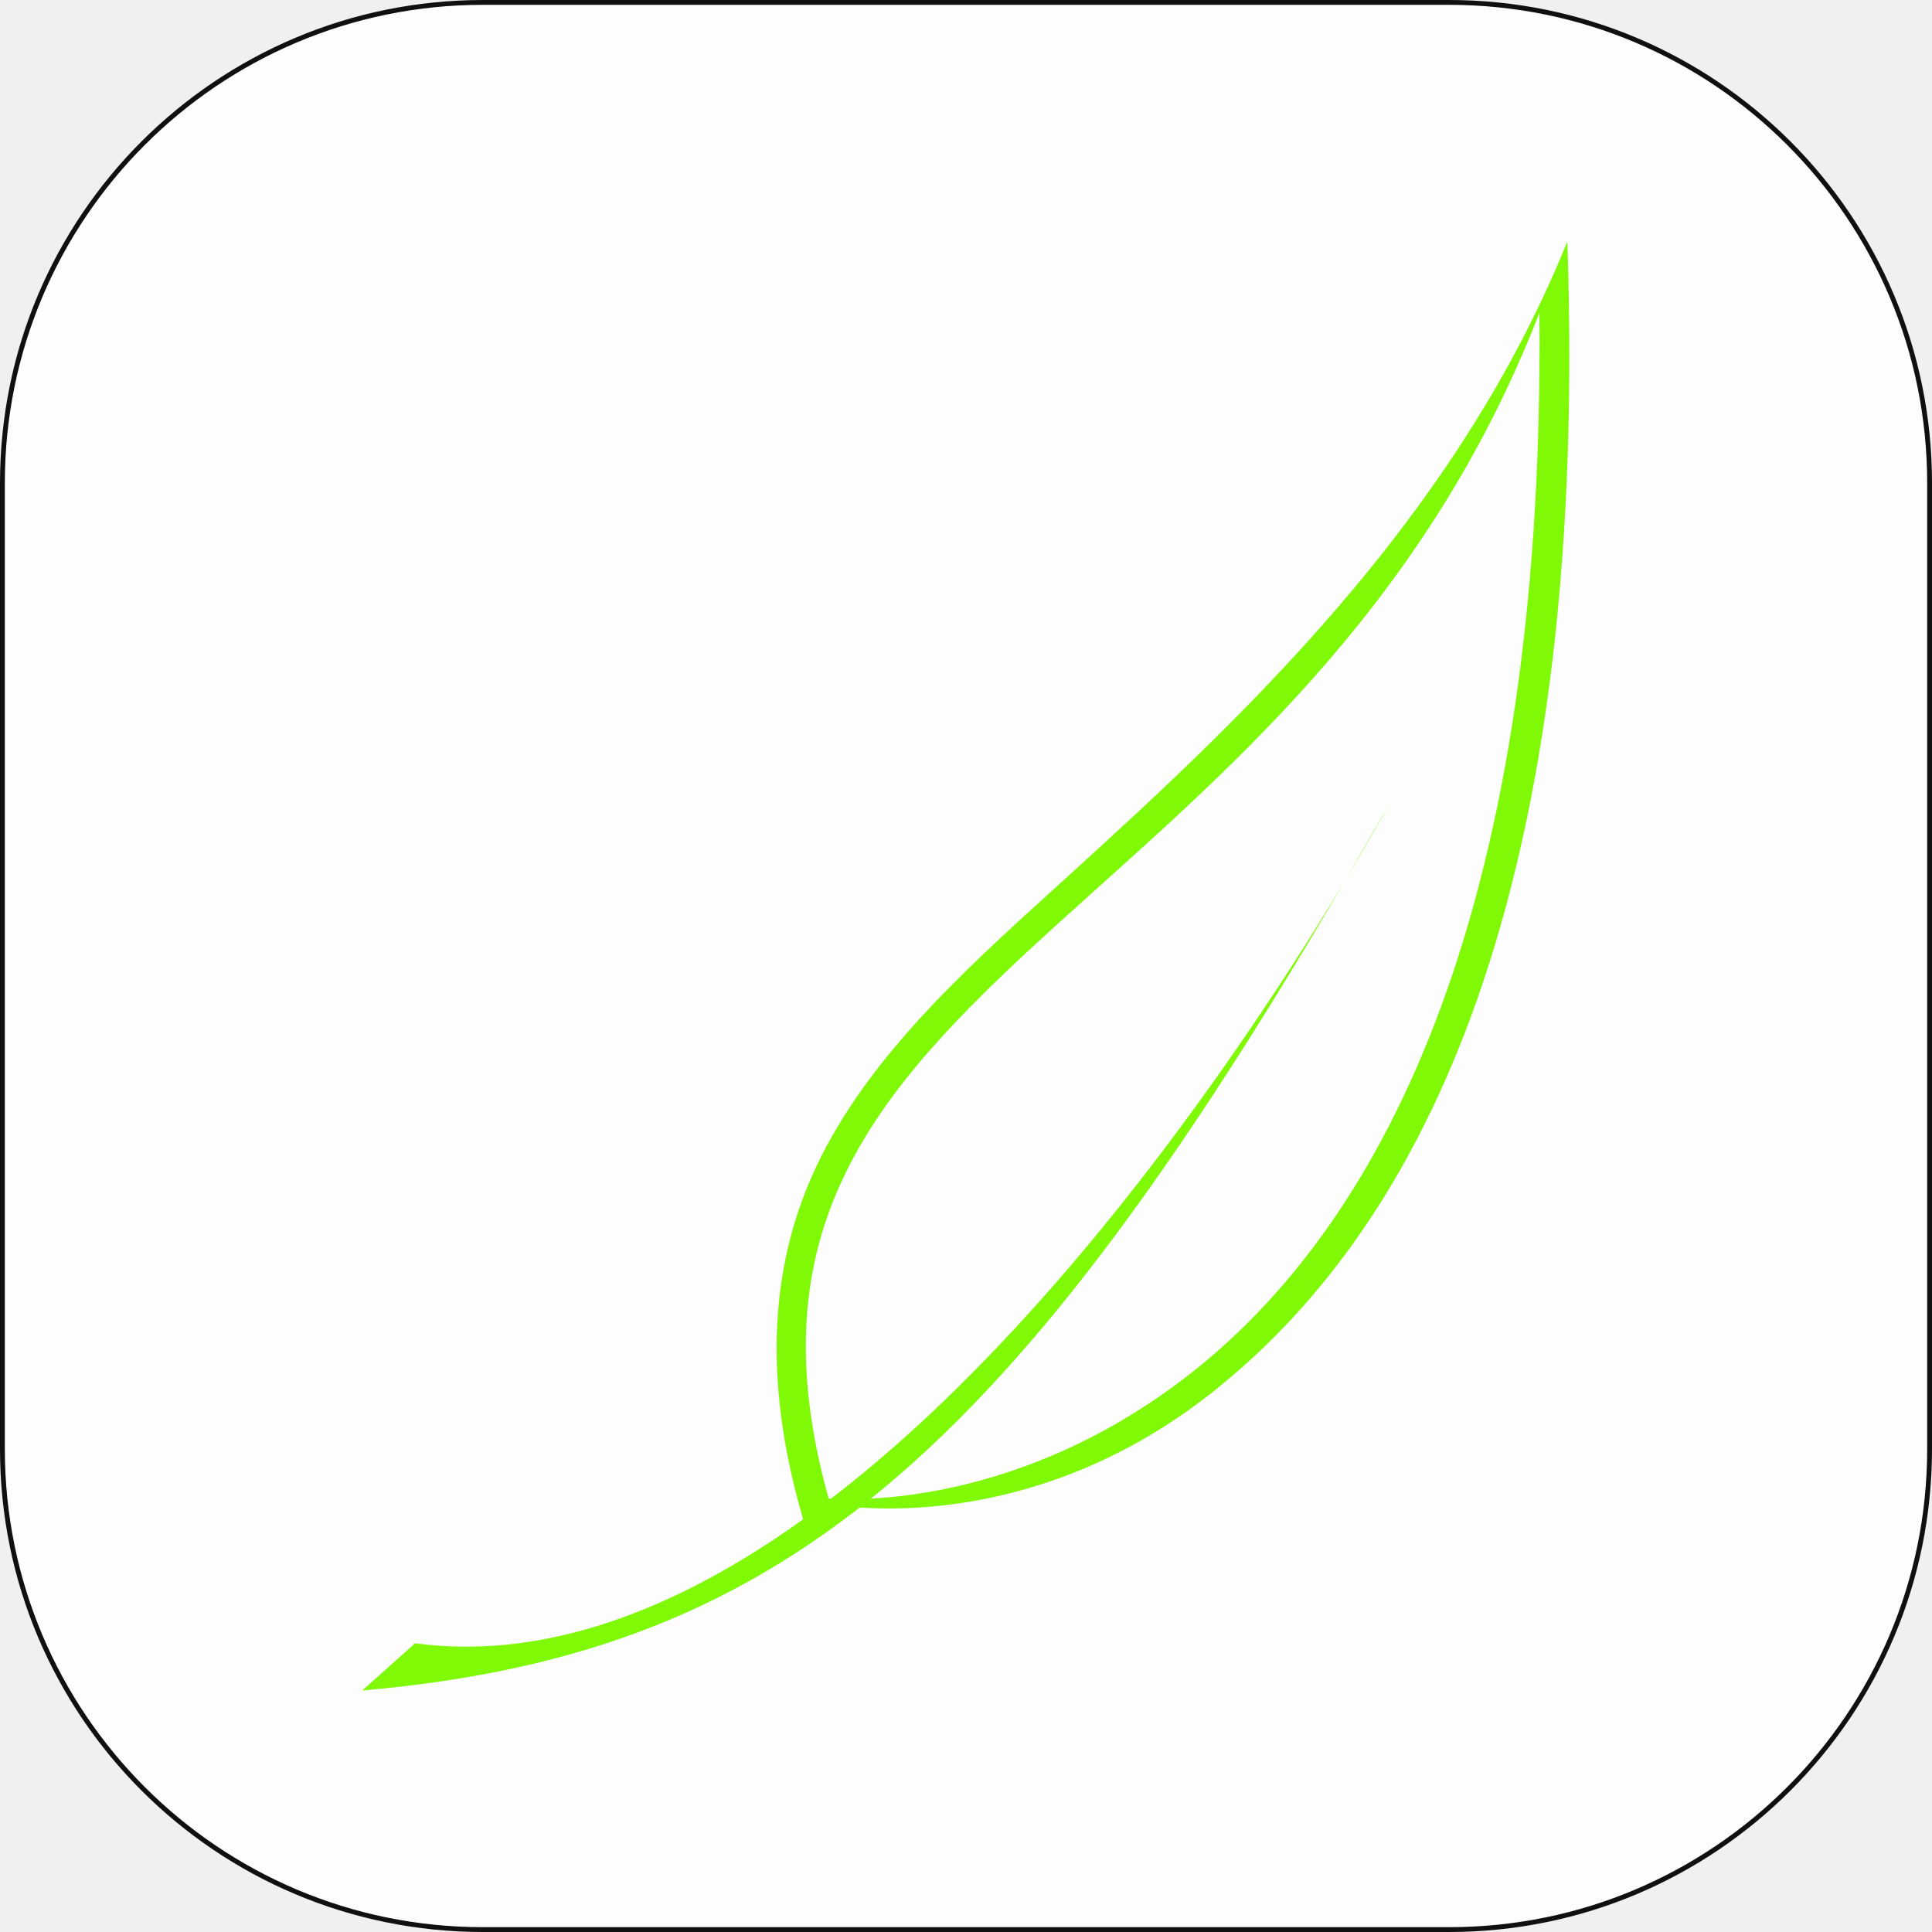
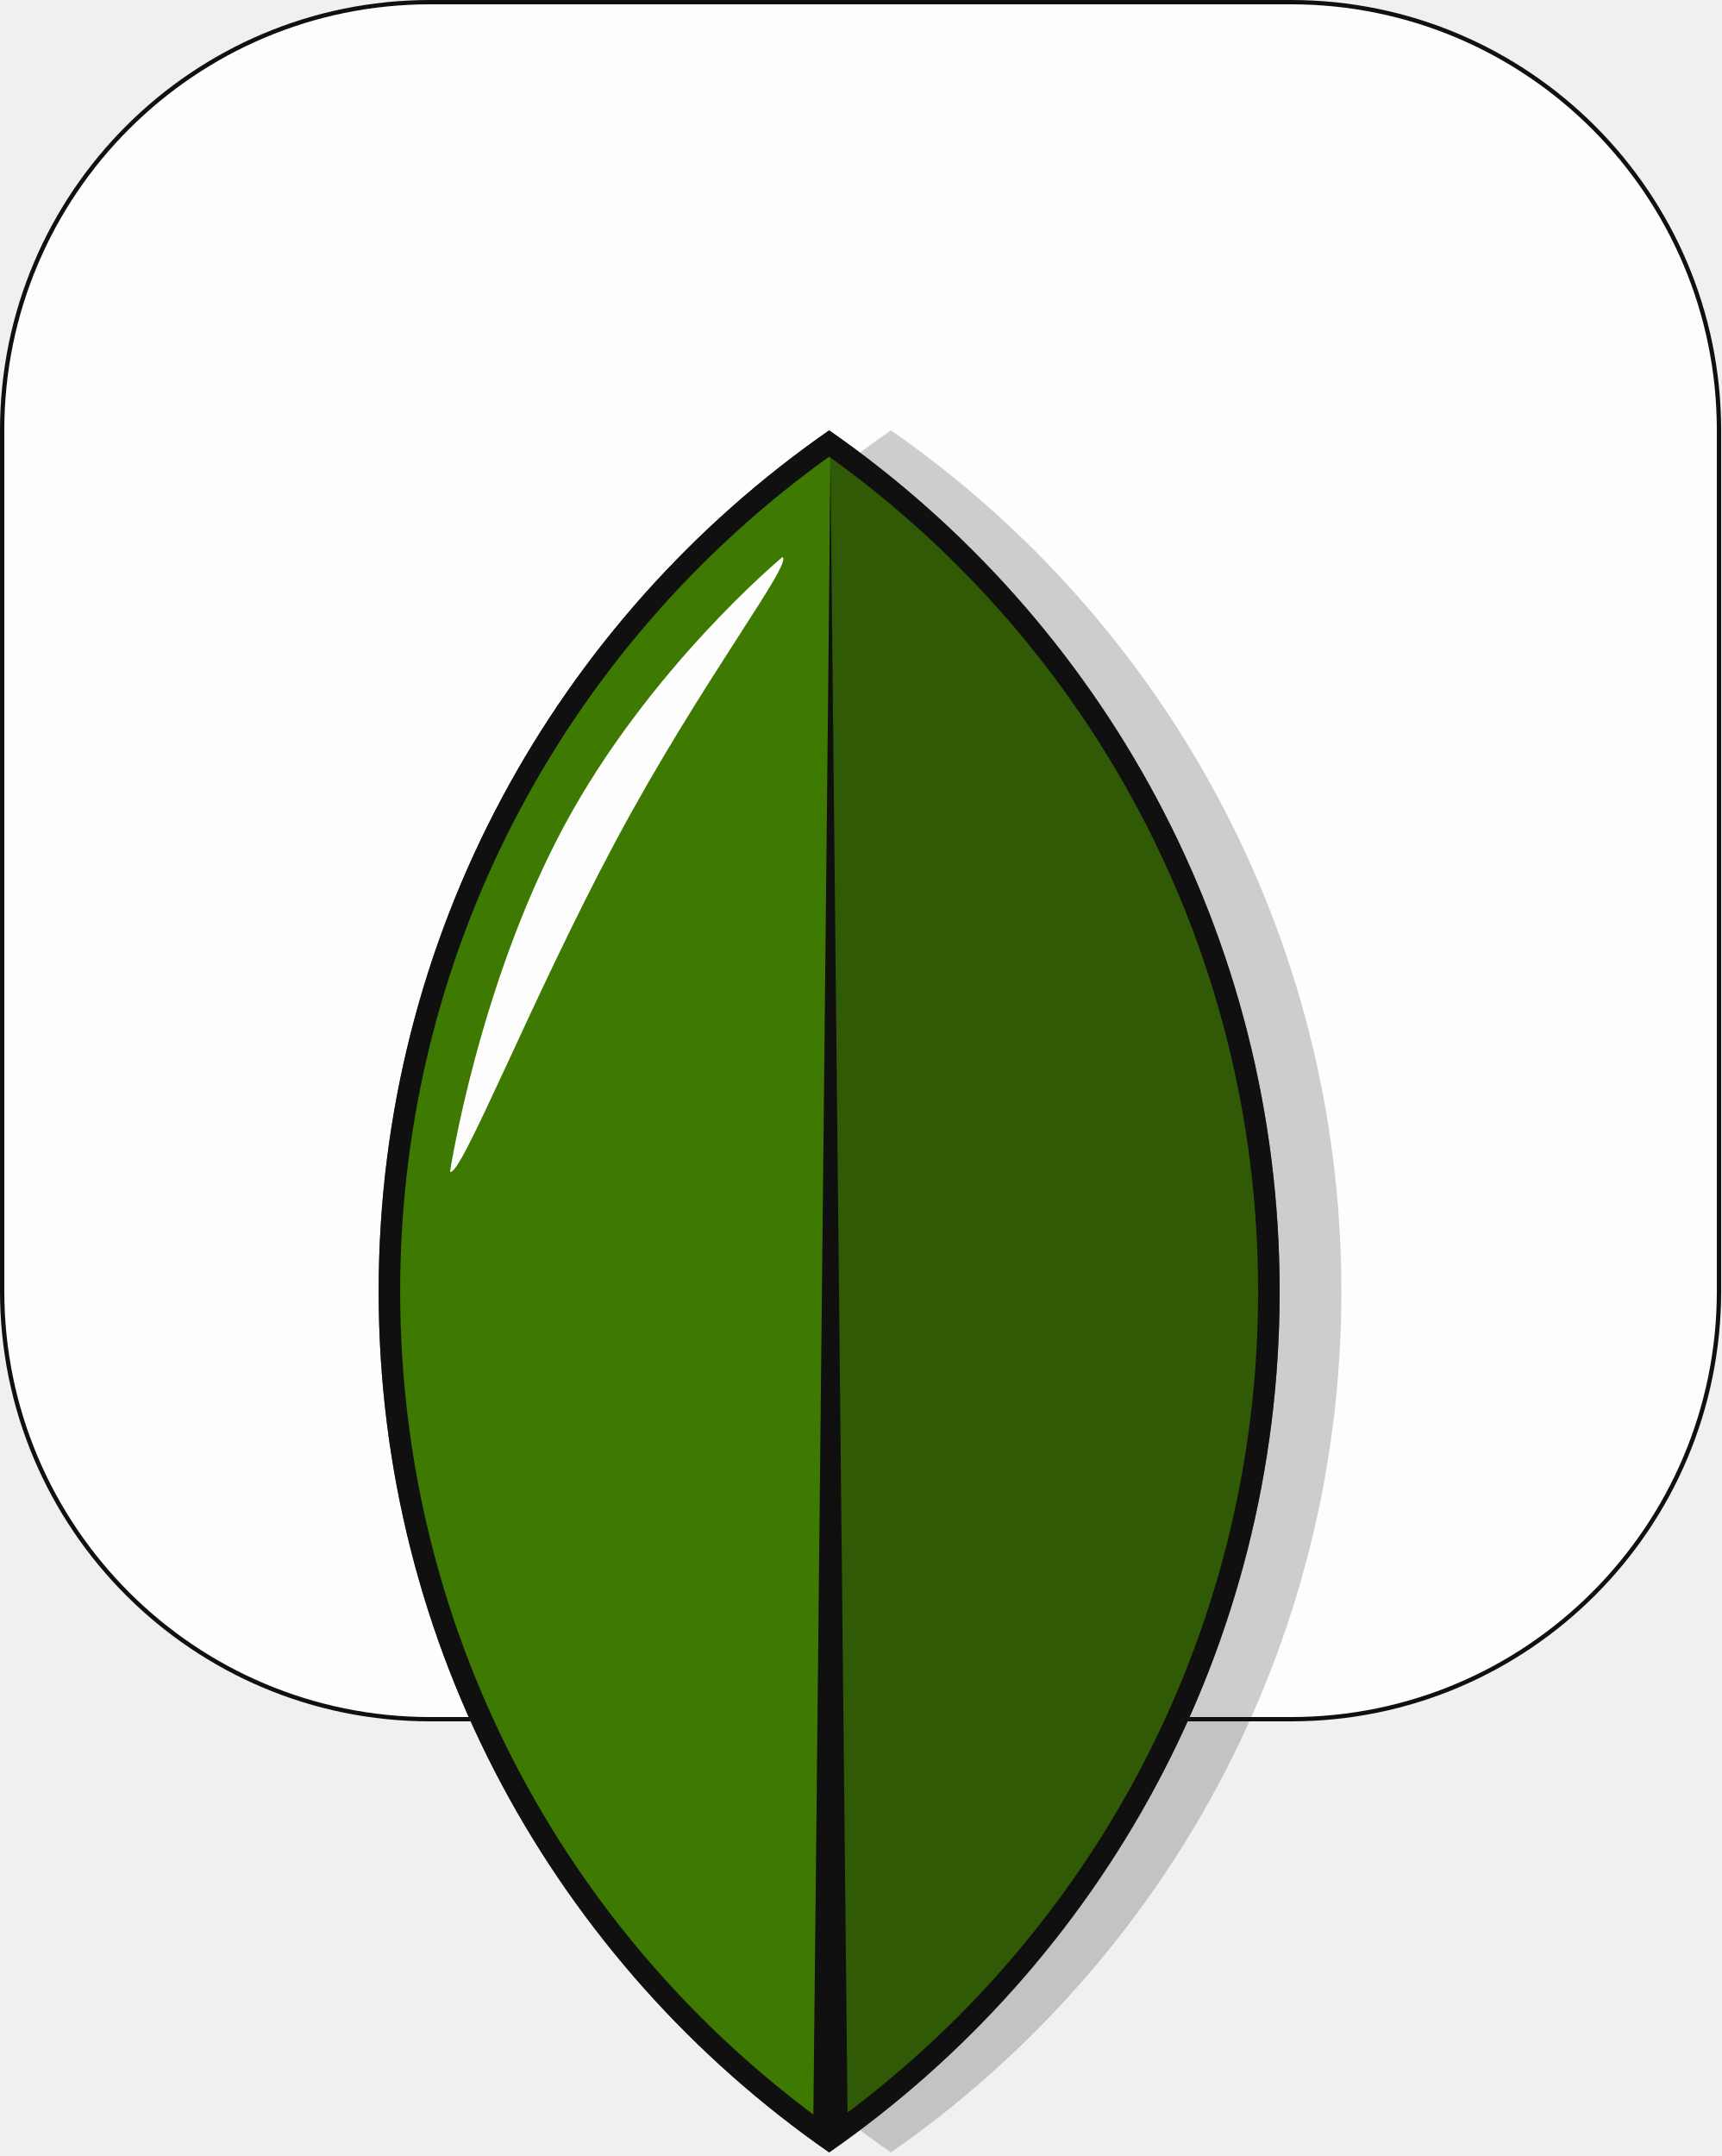
- <svg xmlns="http://www.w3.org/2000/svg" width="400" height="400" viewBox="0 0 400 400" fill="none">
+ <svg xmlns="http://www.w3.org/2000/svg" width="400" height="501" viewBox="0 0 400 501" fill="none">
  <rect x="0.5" y="0.5" width="399" height="399" rx="99.5" fill="#FDFDFD" stroke="#101010" />
-   <g clip-path="url(#clip0_1_1144)">
-     <path fill-rule="evenodd" clip-rule="evenodd" d="M75 349.999C163.77 342.245 211.688 300.065 287.661 166.378C287.661 166.378 187.175 353.778 85.932 340.224L75 349.999H75Z" fill="#80F906" />
-     <path fill-rule="evenodd" clip-rule="evenodd" d="M324.5 50C299.501 111.938 250.336 154.794 213.39 188.434C194.916 205.254 178.661 221.414 169.218 241.08C159.775 260.747 157.534 284.749 166.321 314.659L172.844 315.861C172.844 315.861 172.152 311.992 171.994 311.435C181.112 312.94 216.235 315.723 250.915 288.321C291.112 256.562 329.32 191.594 324.5 50ZM318.714 64.76C319.965 193.568 283.73 254.936 246.922 284.021C211.529 311.985 176.99 310.636 171.563 310.25C163.763 282.329 166.146 261.426 174.824 243.356C183.714 224.841 199.341 209.163 217.692 192.455C251.549 161.63 294.487 127.261 318.72 64.764L318.714 64.76Z" fill="#80F906" />
-   </g>
-   <defs>
-     <clipPath id="clip0_1_1144">
-       <rect width="250" height="300" fill="white" transform="translate(75 50)" />
-     </clipPath>
-   </defs>
+   <path fill-rule="evenodd" clip-rule="evenodd" d="M207.046 500.166C270.321 456.193 311.744 382.976 311.744 300.083C311.744 217.19 270.321 143.973 207.046 100C143.771 143.973 102.348 217.19 102.348 300.083C102.348 382.976 143.771 456.193 207.046 500.166Z" fill="#101010" fill-opacity="0.2" />
+   <mask id="path-3-inside-1_46_596" fill="white">
+     <path fill-rule="evenodd" clip-rule="evenodd" d="M192.698 500.166C255.973 456.193 297.395 382.976 297.395 300.083C297.395 217.19 255.973 143.973 192.698 100C129.423 143.973 88 217.19 88 300.083C88 382.976 129.423 456.193 192.698 500.166Z" />
+   </mask>
+   <path fill-rule="evenodd" clip-rule="evenodd" d="M192.698 500.166C255.973 456.193 297.395 382.976 297.395 300.083C297.395 217.19 255.973 143.973 192.698 100C129.423 143.973 88 217.19 88 300.083C88 382.976 129.423 456.193 192.698 500.166Z" fill="#3E7A02" />
+   <path d="M192.698 500.166L189.844 504.272L192.698 506.255L195.551 504.272L192.698 500.166ZM192.698 100L195.551 95.894L192.698 93.911L189.844 95.894L192.698 100ZM292.395 300.083C292.395 381.269 251.832 452.982 189.844 496.06L195.551 504.272C260.113 459.405 302.395 384.682 302.395 300.083H292.395ZM189.844 104.106C251.832 147.184 292.395 218.897 292.395 300.083H302.395C302.395 215.484 260.113 140.761 195.551 95.894L189.844 104.106ZM93 300.083C93 218.897 133.563 147.184 195.551 104.106L189.844 95.894C125.282 140.761 83 215.484 83 300.083H93ZM195.551 496.06C133.563 452.982 93 381.269 93 300.083H83C83 384.682 125.282 459.405 189.844 504.272L195.551 496.06Z" fill="#101010" mask="url(#path-3-inside-1_46_596)" />
+   <path d="M193 109L197 494H189L193 109Z" fill="#101010" />
+   <path fill-rule="evenodd" clip-rule="evenodd" d="M190.498 498.144C252.266 453.982 292.526 381.664 292.526 299.943C292.526 219.297 253.318 147.808 192.924 103.499L190.498 498.144Z" fill="#101010" fill-opacity="0.3" />
+   <path d="M143.165 195.319C123.397 232.263 107.134 273.654 104.583 272.289C104.583 272.289 111.189 229.149 130.956 192.206C150.724 155.262 181.839 129.454 181.839 129.454C184.39 130.819 162.933 158.376 143.165 195.319Z" fill="#FDFDFD" />
</svg>
